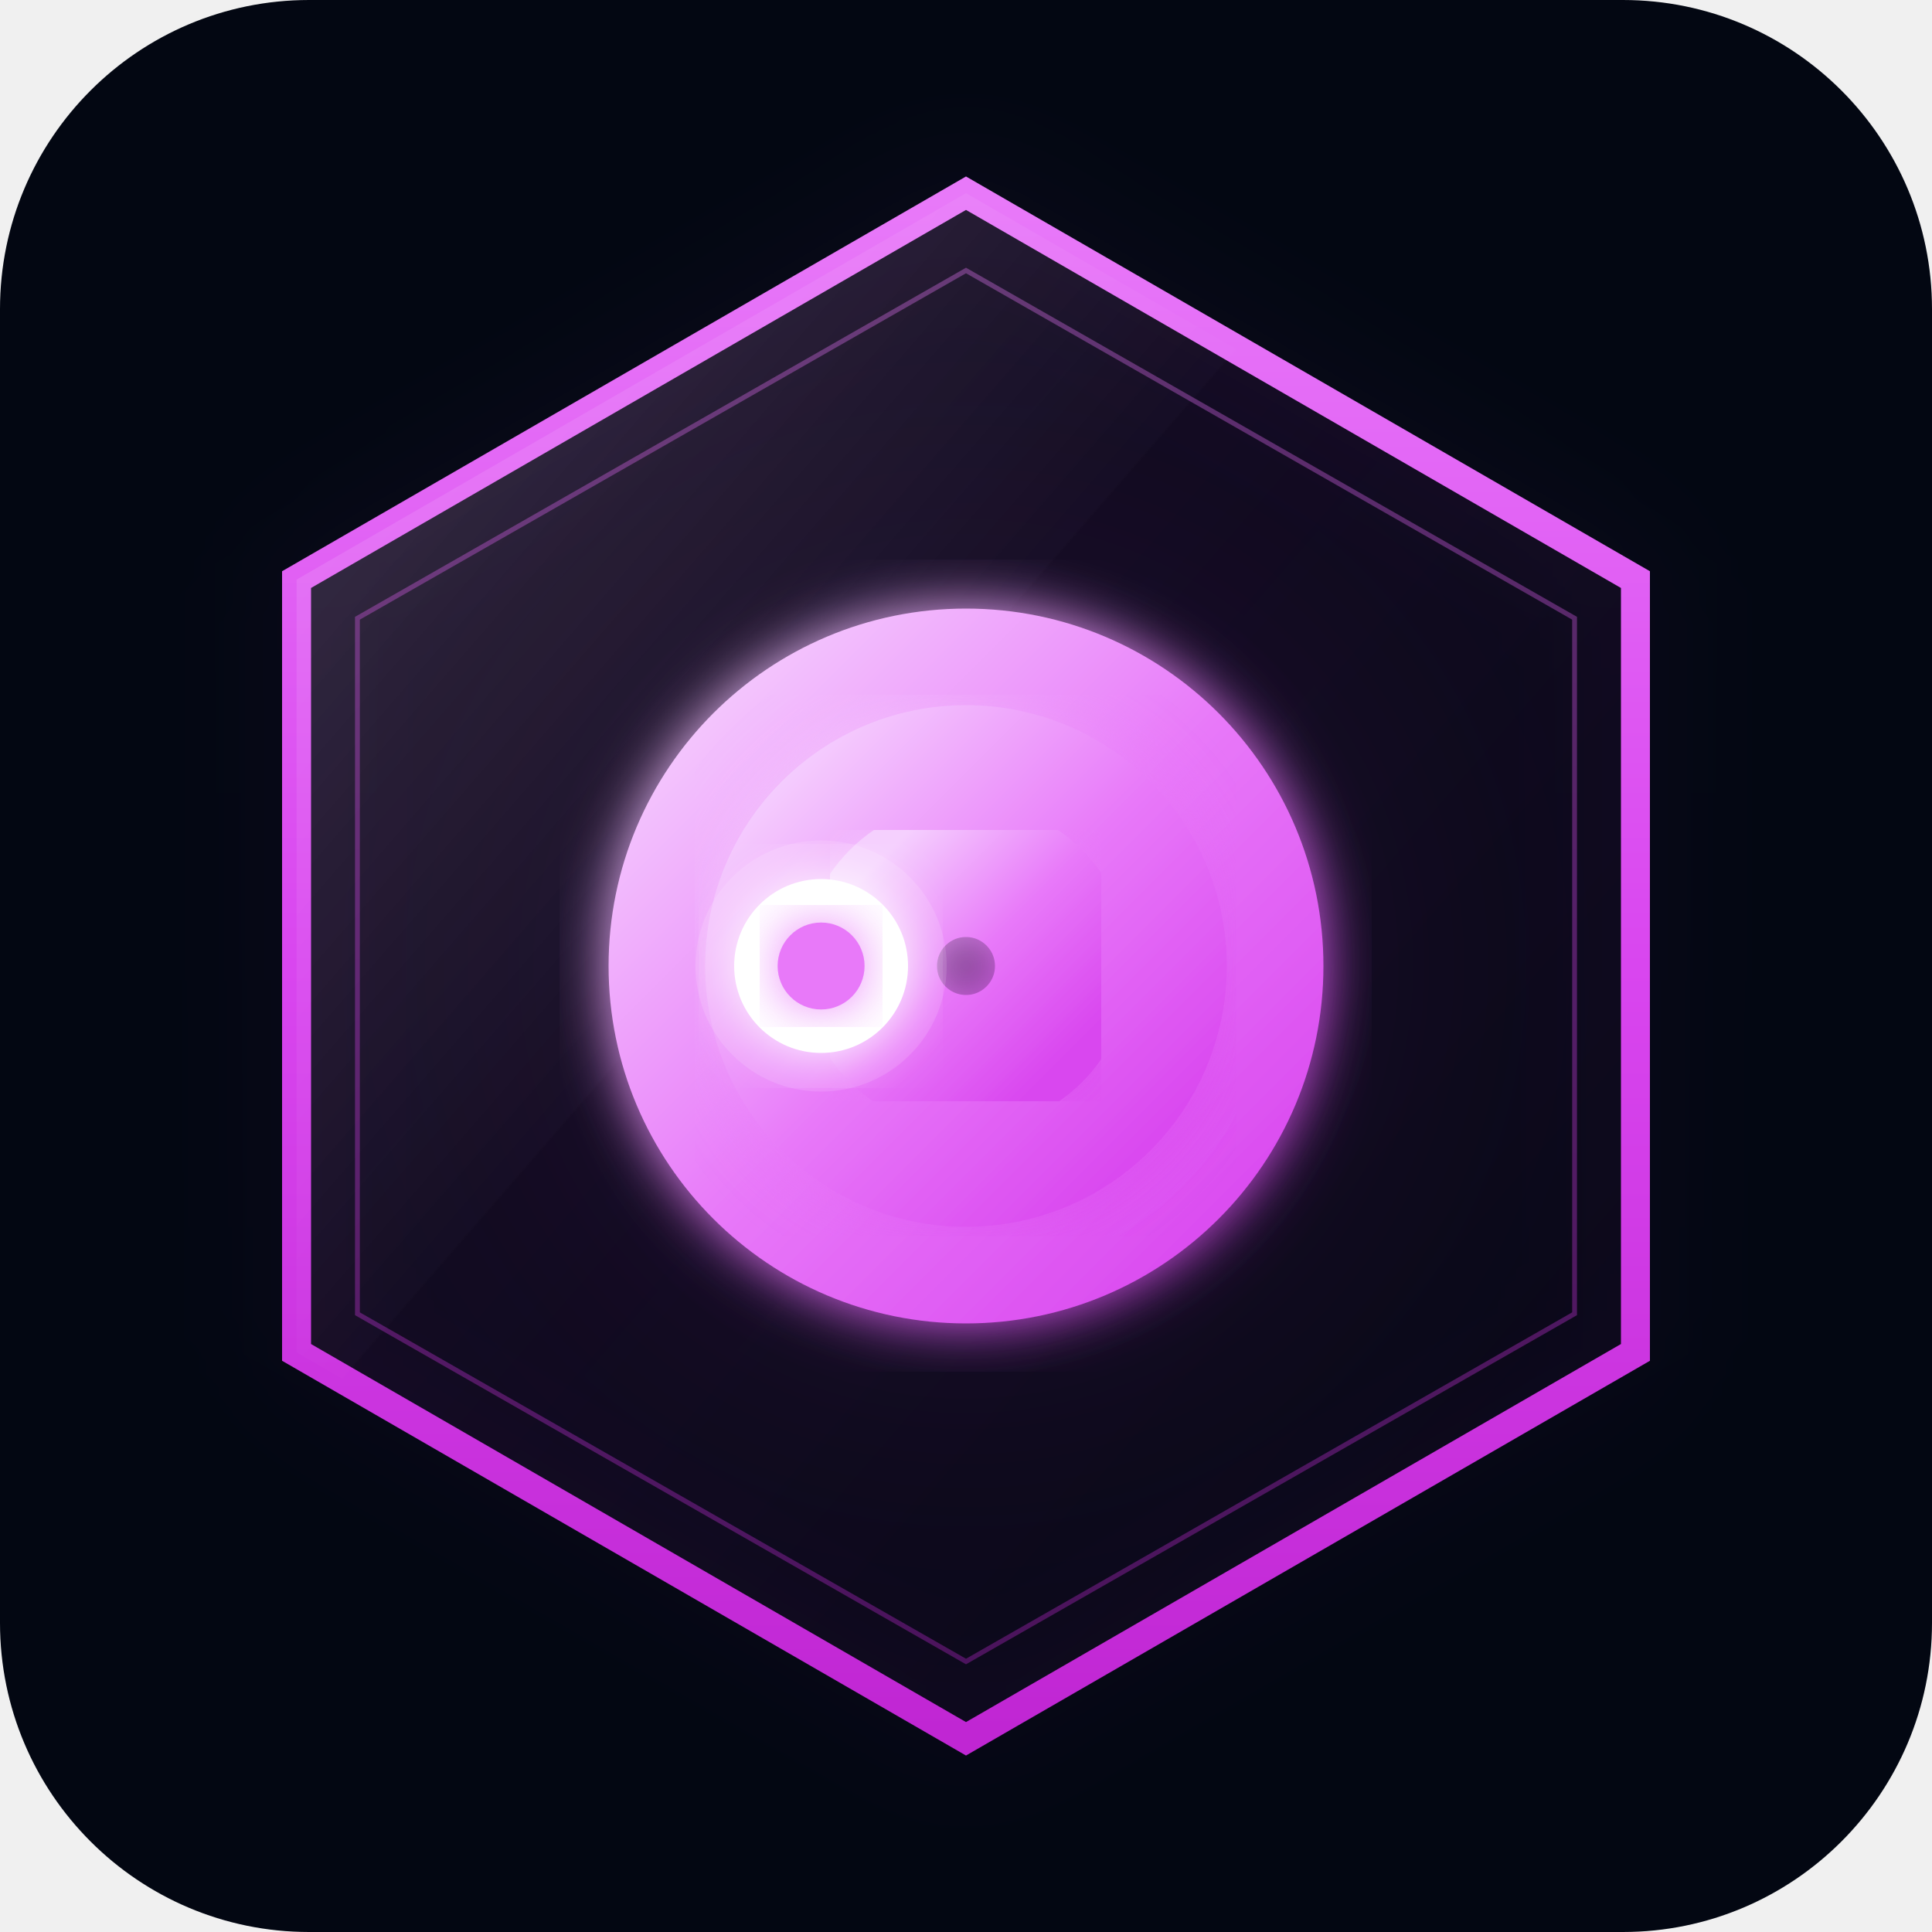
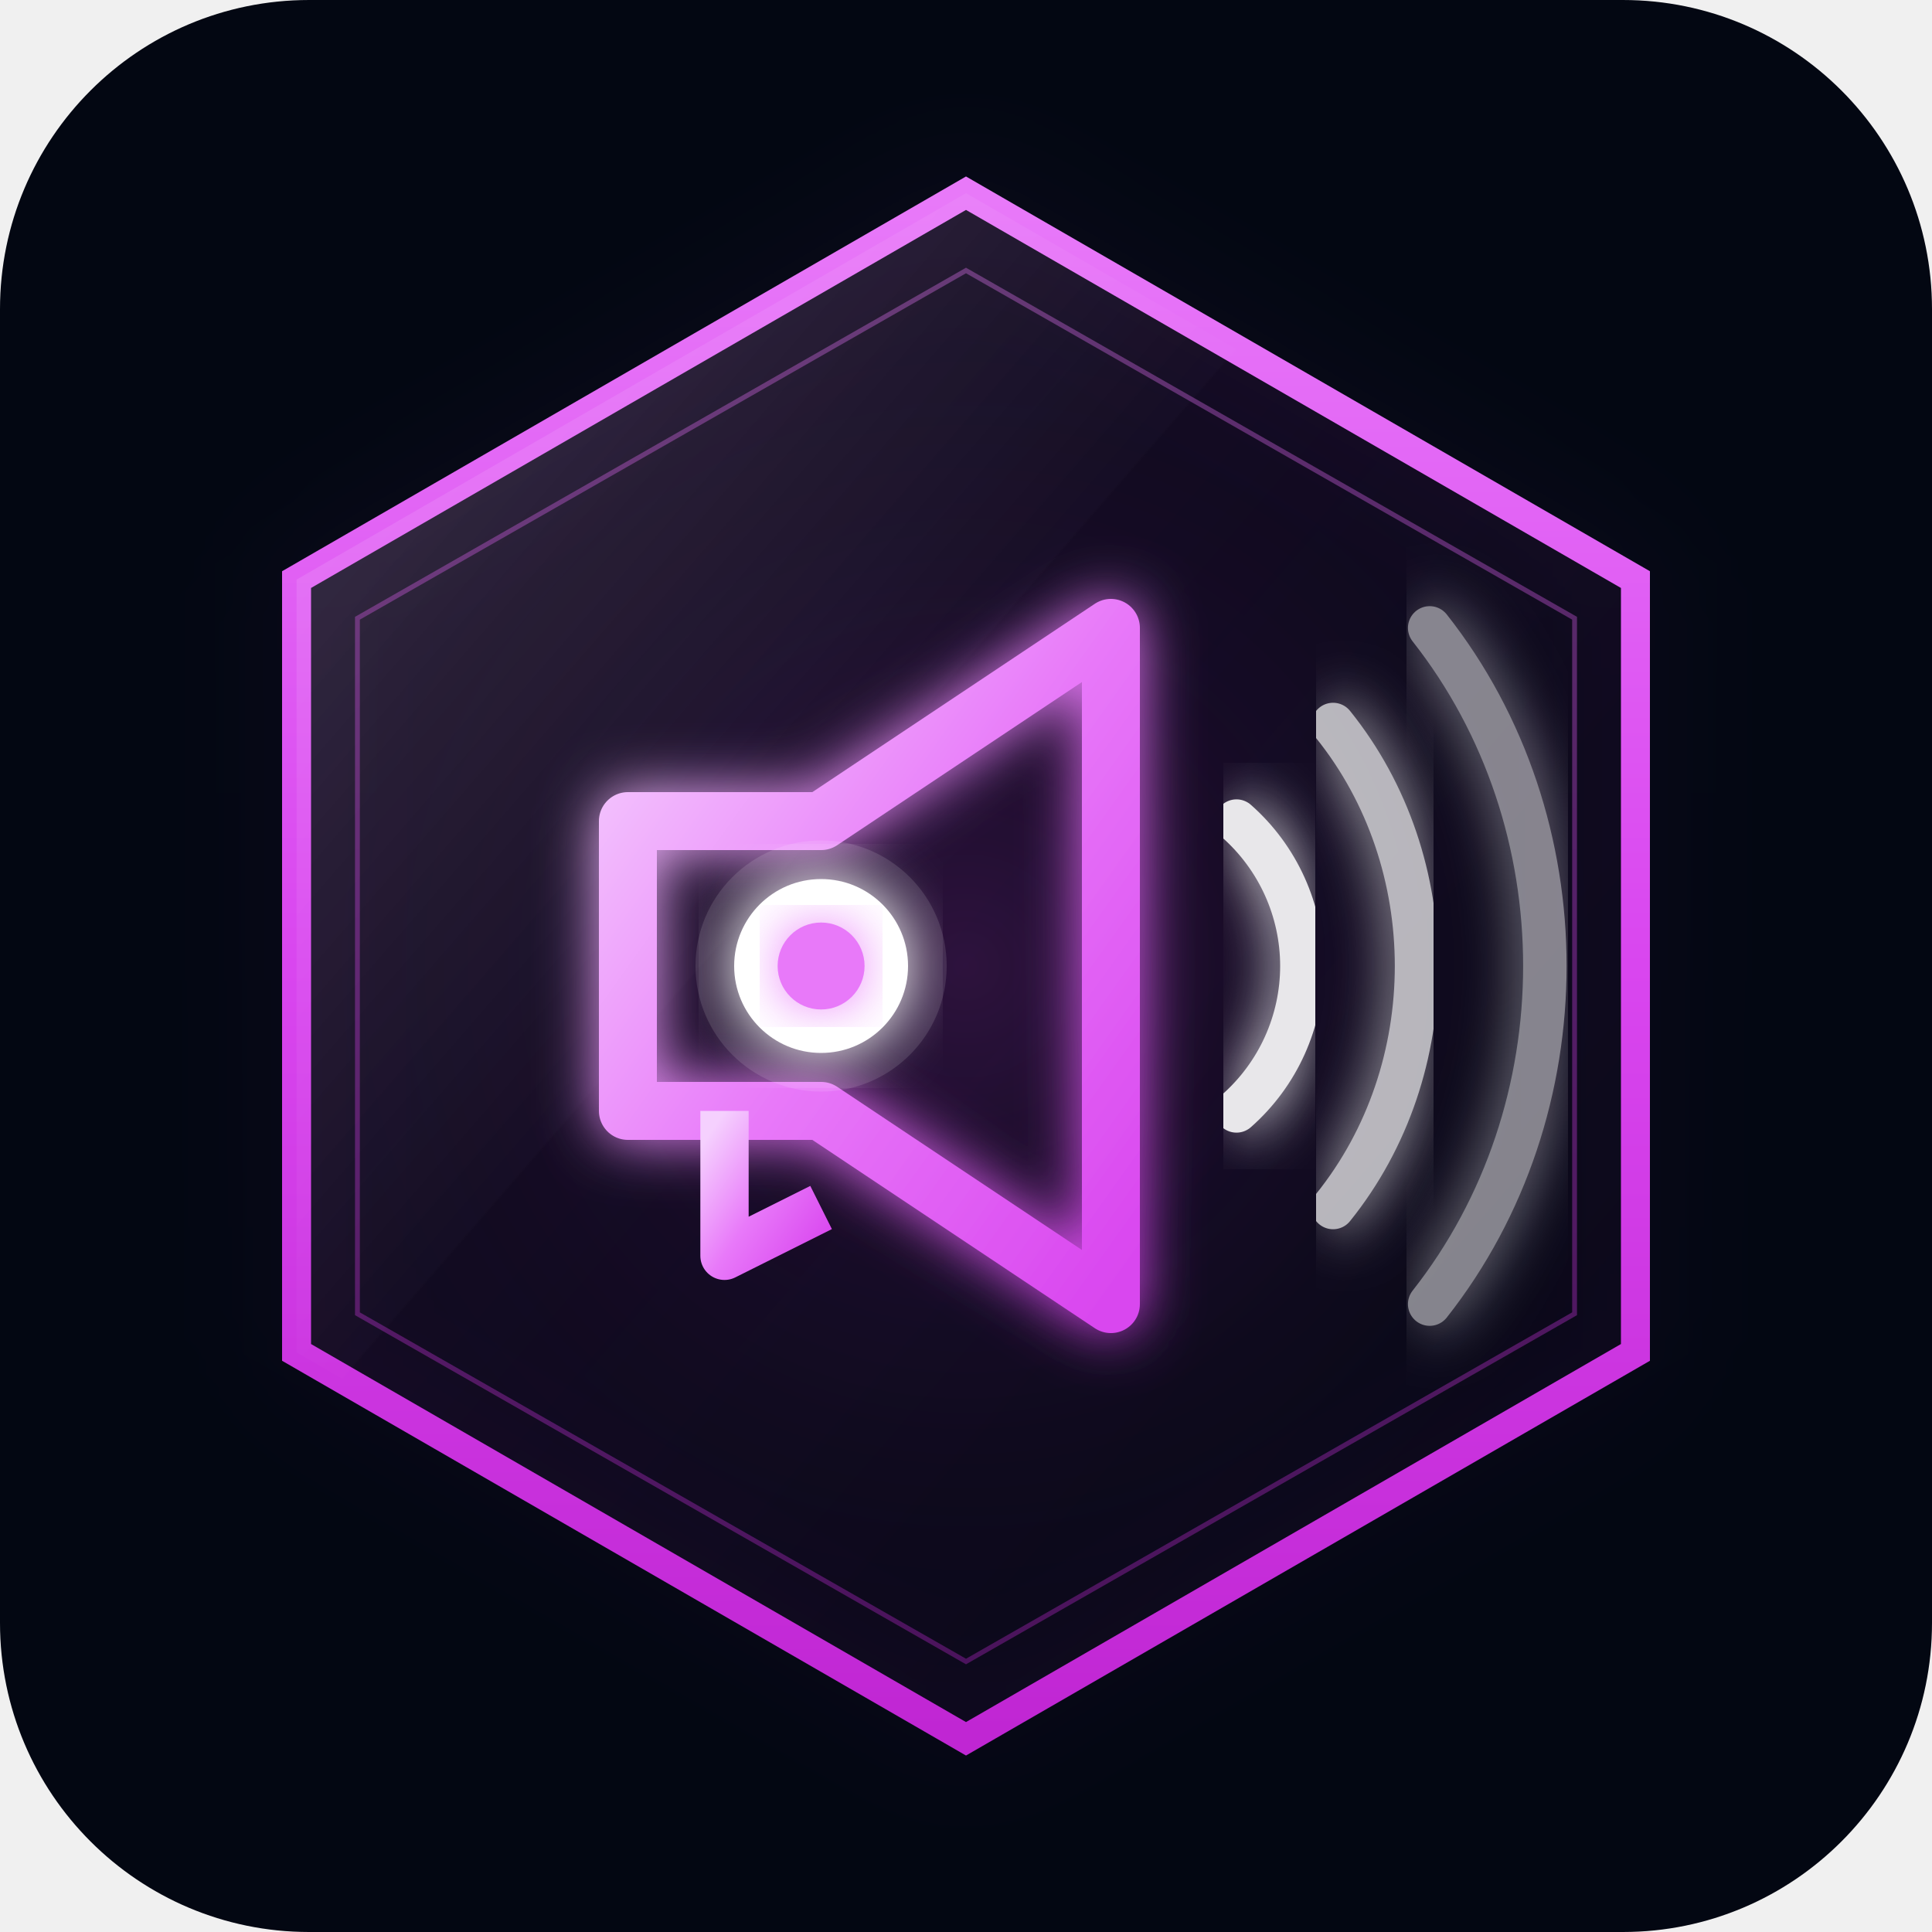
<svg xmlns="http://www.w3.org/2000/svg" viewBox="0 0 200 200">
  <defs>
    <filter id="glow" x="-40%" y="-40%" width="180%" height="180%">
      <feGaussianBlur stdDeviation="6" result="blur" />
      <feMerge>
        <feMergeNode in="blur" />
        <feMergeNode in="SourceGraphic" />
      </feMerge>
    </filter>
    <filter id="softGlow" x="-20%" y="-20%" width="140%" height="140%">
      <feGaussianBlur stdDeviation="3" result="blur" />
      <feMerge>
        <feMergeNode in="blur" />
        <feMergeNode in="SourceGraphic" />
      </feMerge>
    </filter>
    <linearGradient id="hexGrad" x1="0%" y1="0%" x2="0%" y2="100%">
      <stop offset="0%" stop-color="#e879f9" />
      <stop offset="50%" stop-color="#d946ef" />
      <stop offset="100%" stop-color="#c026d3" />
    </linearGradient>
    <linearGradient id="hexFill" x1="0%" y1="0%" x2="100%" y2="100%">
      <stop offset="0%" stop-color="#d946ef" stop-opacity="0.1" />
      <stop offset="100%" stop-color="#c026d3" stop-opacity="0.02" />
    </linearGradient>
    <linearGradient id="iconGrad" x1="0%" y1="0%" x2="100%" y2="100%">
      <stop offset="0%" stop-color="#f5d0fe" />
      <stop offset="50%" stop-color="#e879f9" />
      <stop offset="100%" stop-color="#d946ef" />
    </linearGradient>
    <radialGradient id="centerGlow" cx="50%" cy="50%" r="50%">
      <stop offset="0%" stop-color="#d946ef" stop-opacity="0.15" />
      <stop offset="100%" stop-color="#030712" stop-opacity="0" />
    </radialGradient>
    <linearGradient id="glassGrad" x1="0%" y1="0%" x2="100%" y2="100%">
      <stop offset="0%" stop-color="#ffffff" stop-opacity="0.15" />
      <stop offset="40%" stop-color="#ffffff" stop-opacity="0.01" />
      <stop offset="40.1%" stop-color="#ffffff" stop-opacity="0" />
      <stop offset="100%" stop-color="#ffffff" stop-opacity="0" />
    </linearGradient>
  </defs>
  <rect width="100%" height="100%" fill="#030712" rx="32" />
  <circle cx="100" cy="100" r="70" fill="url(#centerGlow)" />
  <polygon points="100,20 169.3,60 169.3,140 100,180 30.7,140 30.7,60" fill="none" stroke="url(#hexGrad)" stroke-width="0.8" opacity="0.3" filter="url(#glow)" />
  <polygon points="100,20 169.3,60 169.3,140 100,180 30.7,140 30.7,60" fill="url(#hexFill)" stroke="url(#hexGrad)" stroke-width="3" />
  <polygon points="100,20 169.3,60 169.3,140 100,180 30.7,140 30.7,60" fill="url(#glassGrad)" />
  <polygon points="100,28 163,64 163,136 100,172 37,136 37,64" fill="none" stroke="url(#hexGrad)" stroke-width="0.5" opacity="0.35" />
-   <circle cx="100" cy="100" r="30" fill="none" stroke="url(#iconGrad)" stroke-width="14" stroke-linecap="round" filter="url(#softGlow)" />
-   <circle cx="100" cy="100" r="20" fill="none" stroke="url(#iconGrad)" stroke-width="14" stroke-linecap="round" filter="url(#softGlow)" />
-   <circle cx="100" cy="100" r="10" fill="none" stroke="url(#iconGrad)" stroke-width="14" stroke-linecap="round" filter="url(#softGlow)" />
+   <path d="M 65,115 L 85,115 L 115,135 V 65 L 85,85 L 65,85 Z" fill="none" stroke="url(#iconGrad)" stroke-width="6" stroke-linejoin="round" filter="url(#softGlow)" />
+   <path d="M 65,85 V 115" stroke="url(#iconGrad)" stroke-width="6" />
+   <path d="M 75,115 L 75,130 L 85,125" fill="none" stroke="url(#iconGrad)" stroke-width="5" stroke-linejoin="round" />
+   <path d="M 128,85 A 20,20 0 0 1 128,115" fill="none" stroke="#FFFFFF" stroke-width="4.5" stroke-linecap="round" opacity="0.9" filter="url(#softGlow)" />
+   <path d="M 138,75 A 35,38 0 0 1 138,125" fill="none" stroke="#FFFFFF" stroke-width="4.5" stroke-linecap="round" opacity="0.7" filter="url(#softGlow)" />
+   <path d="M 148,65 A 50,54 0 0 1 148,135" fill="none" stroke="#FFFFFF" stroke-width="4.5" stroke-linecap="round" opacity="0.5" filter="url(#softGlow)" />
  <circle cx="85" cy="100" r="13" fill="#FFFFFF" opacity="0.12" />
  <circle cx="85" cy="100" r="9" fill="#FFFFFF" filter="url(#softGlow)" />
  <circle cx="85" cy="100" r="4.5" fill="#e879f9" filter="url(#softGlow)" />
</svg>
